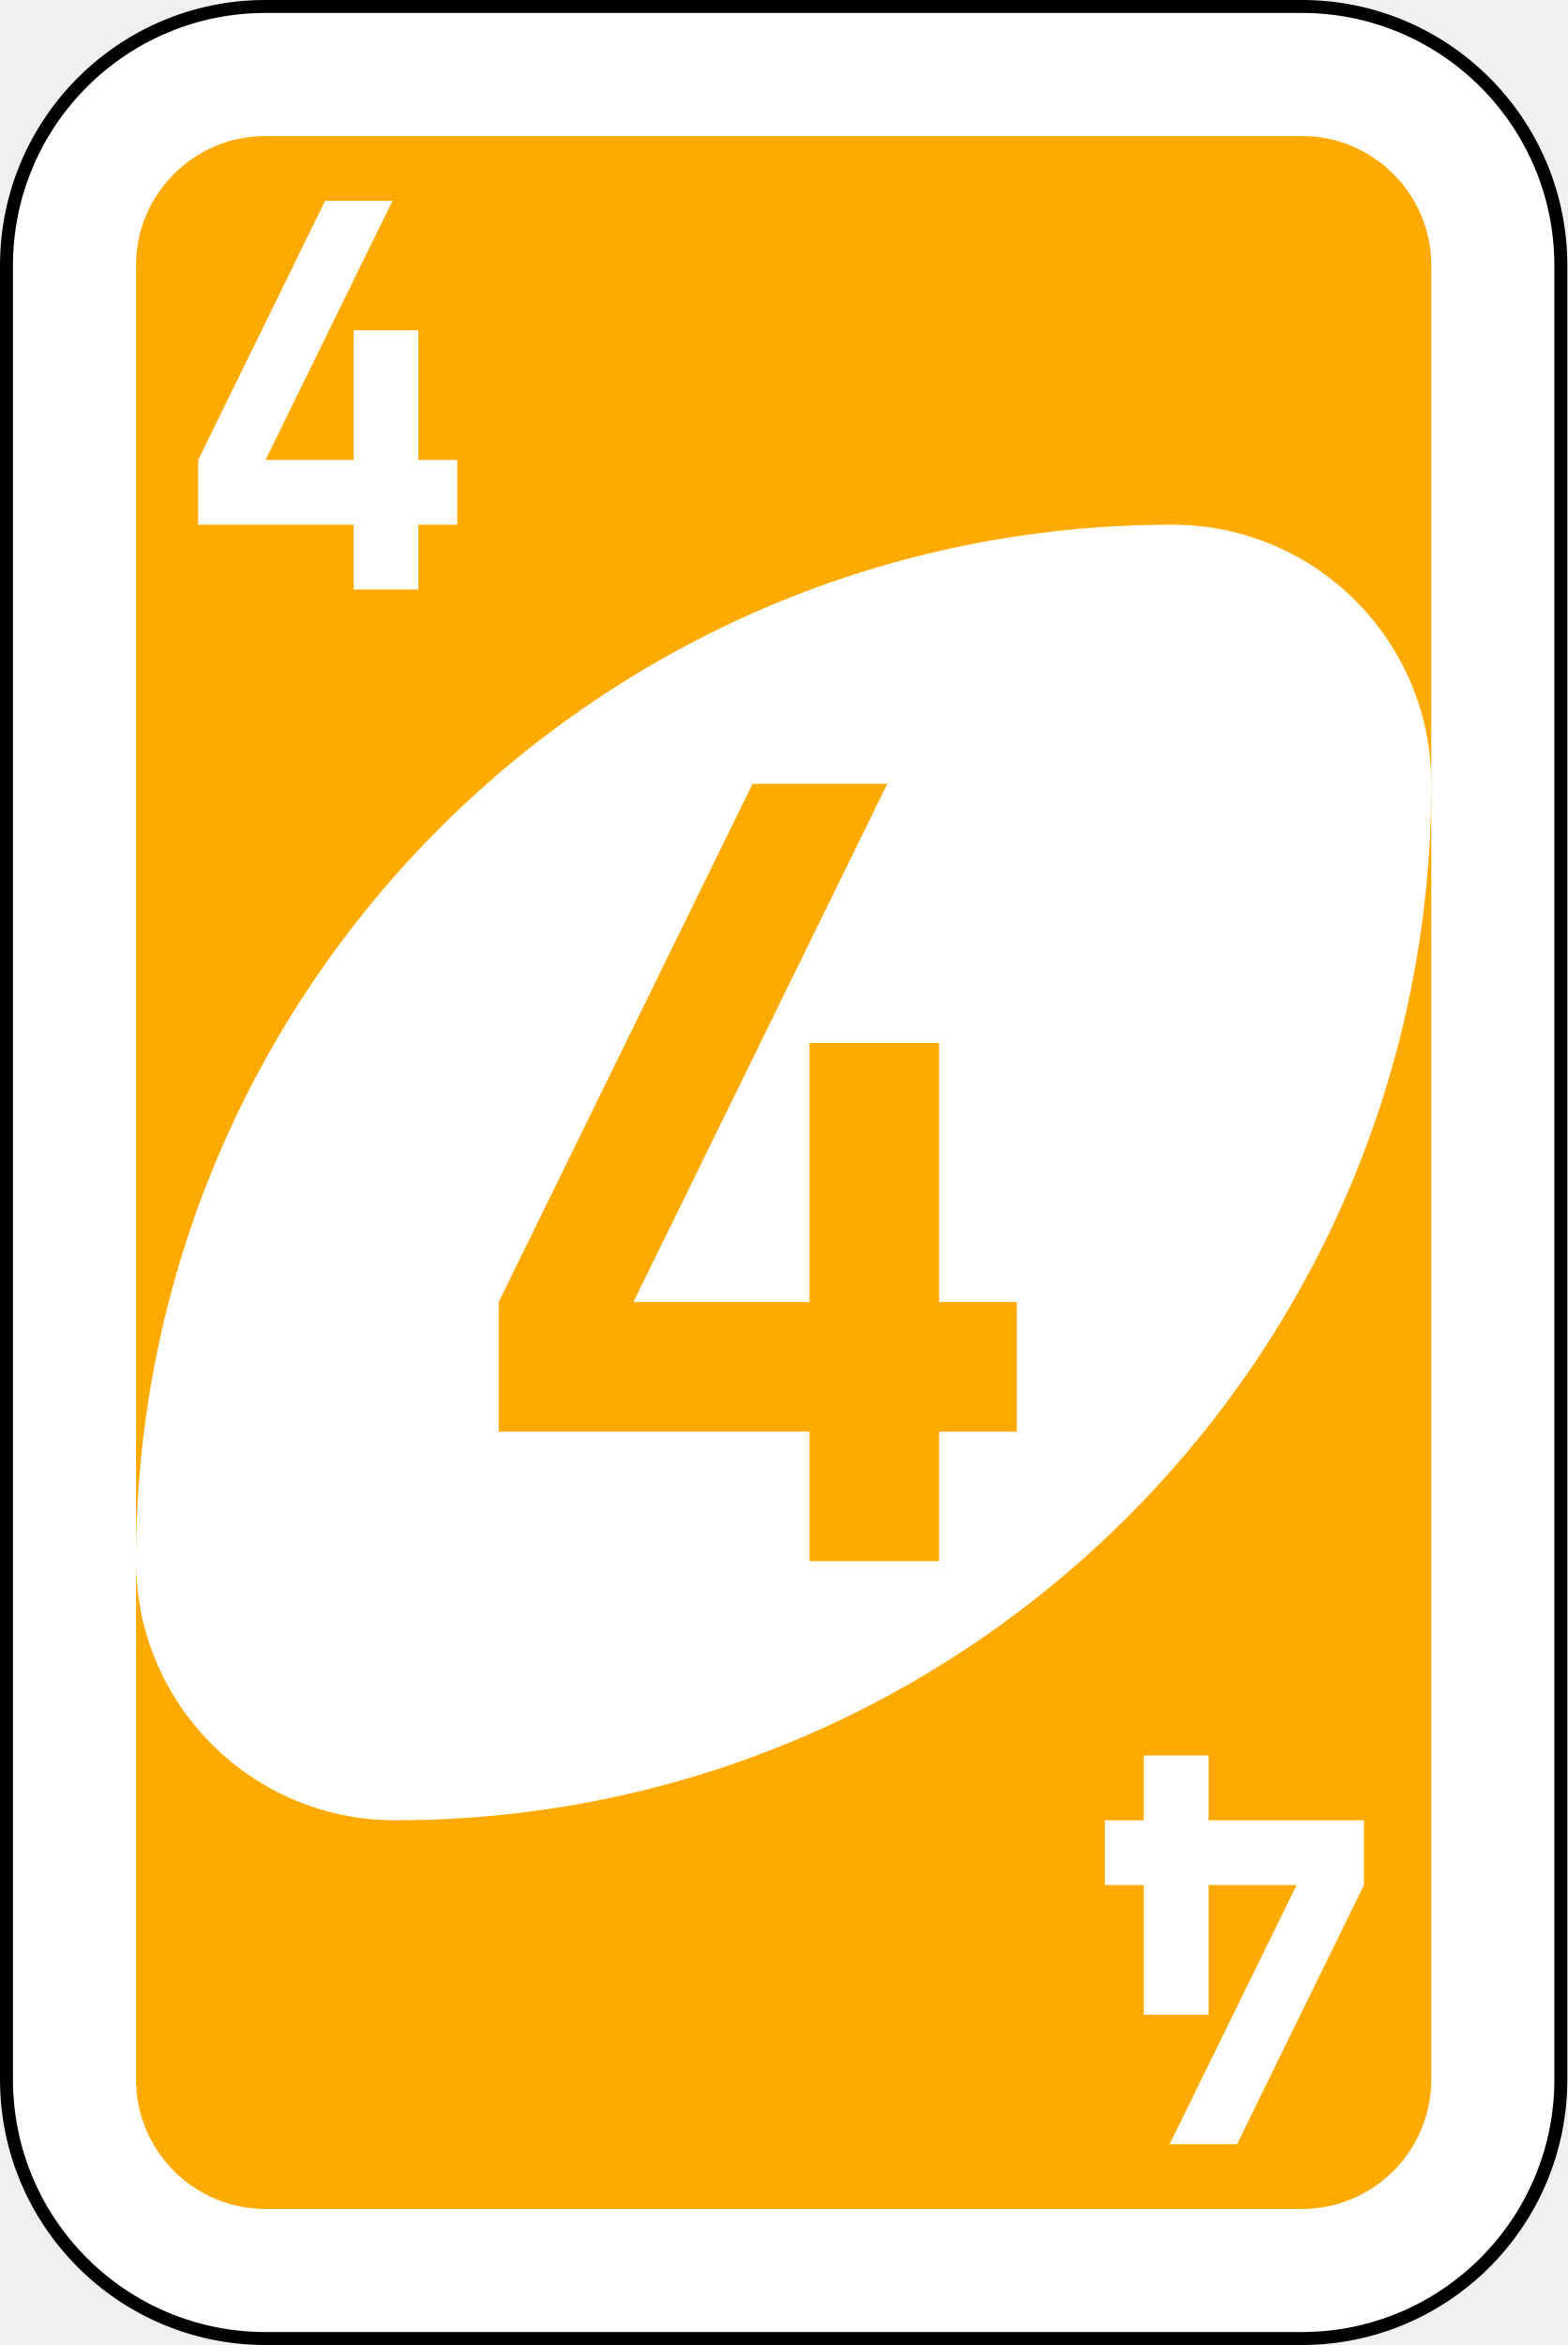
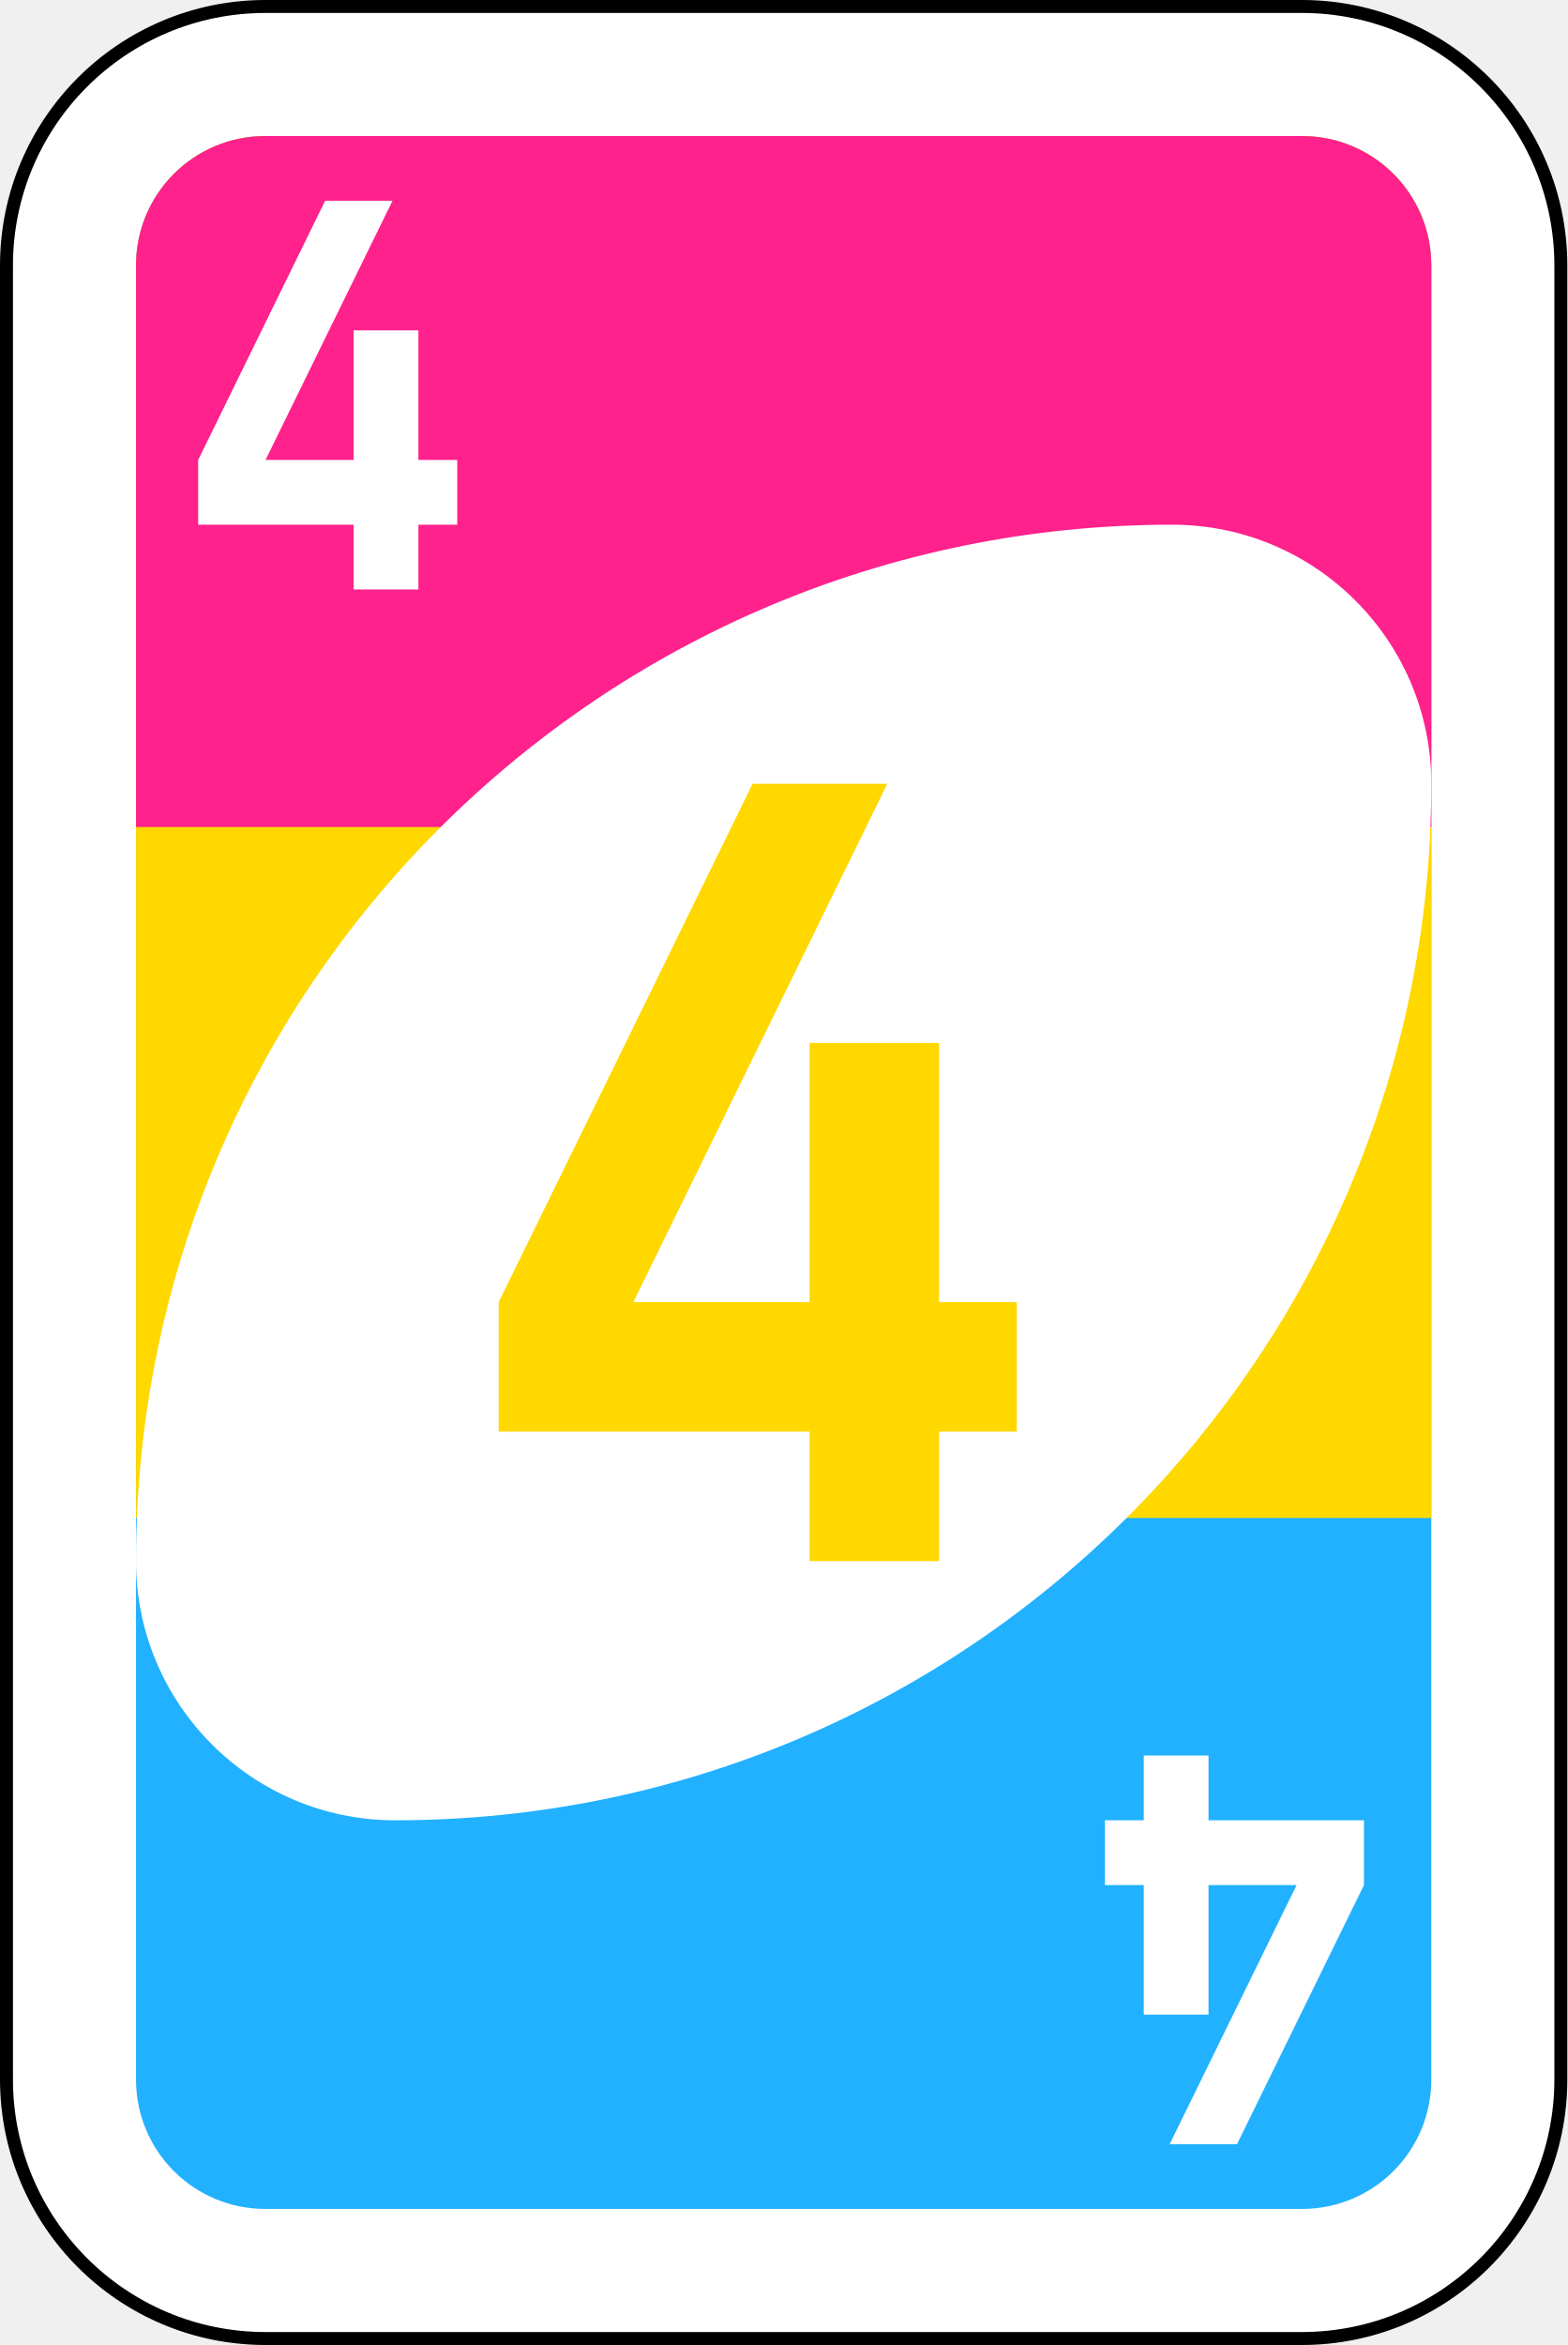
<svg xmlns="http://www.w3.org/2000/svg" width="68.298mm" height="102.164mm" viewBox="0 0 242 362" id="svg6717" version="1.1">
  <defs id="defs6719" />
  <g id="layer1" transform="translate(-236.1428,-337.0765)">
-     <g id="g6587-1" transform="matrix(4,0,0,4,-722.8572,-991.3724)">
-       <rect style="fill:#ffffff;fill-opacity:1;fill-rule:evenodd;stroke:#000000;stroke-width:0.5;stroke-miterlimit:4;stroke-dasharray:none" id="rect2987-8-5-0-4" y="332.362" x="240" ry="10" rx="10" height="90" width="60" />
-       <rect style="fill:#ffaa00;fill-opacity:1;fill-rule:evenodd;stroke:none" id="rect3757-26-33-8-8" y="337.362" x="245" ry="5" rx="5" height="80" width="50" />
-       <path style="fill:#ffffff;fill-opacity:1;fill-rule:evenodd;stroke:none" id="path3773-0-4-8-4-60-3-8-4" d="m 285,352.362 c -22.091,0 -40,17.909 -40,40 0,5.523 4.477,10 10,10 22.091,0 40,-17.909 40,-40 0,-5.523 -4.477,-10 -10,-10 z" />
-       <path style="fill:#ffaa00;fill-opacity:1;stroke:none" id="rect3980-7-6-2-9-5-60-2-9" d="M 268.8,362.362 259,382.362 l 0,5 12,0 0,5 5,0 0,-5 3,0 0,-5 -3,0 0,-10 -5,0 0,10 -6.8,0 9.8,-20 z" />
-       <path style="fill:#ffffff;fill-opacity:1;stroke:none" id="rect3980-7-6-2-9-5-60-5-3-2" d="m 252.3,339.862 -4.9,10 0,2.5 6,0 0,2.5 2.5,0 0,-2.5 1.5,0 0,-2.5 -1.5,0 0,-5 -2.5,0 0,5 -3.4,0 4.9,-10 z" />
-       <path style="fill:#ffffff;fill-opacity:1;stroke:none" id="rect3980-7-6-2-9-5-60-5-3-9-0" d="m 287.5,414.862 4.9,-10 0,-2.5 -6,0 0,-2.5 -2.5,0 0,2.5 -1.5,0 0,2.5 1.5,0 0,5 2.5,0 0,-5 3.4,0 -4.9,10 z" />
+     <g id="layer1-4" transform="translate(6.3510742e-5,7.4501953e-5)">
+       <rect style="fill:#ffffff;fill-opacity:1;fill-rule:evenodd;stroke:#000000;stroke-width:2;stroke-miterlimit:4;stroke-dasharray:none" id="rect2987-8-5-81-7-4-9-0" y="338.076" x="237.143" ry="40" rx="40" height="360" width="240" />
+       <g id="g915" transform="matrix(0.2499996,0,0,0.666666,257.1428,358.0764)">
+         <path id="path898" style="fill:#21b1ff;fill-opacity:1;stroke-width:0.435" d="m 43.732,22.4 c -11.819,0 -21.332,9.513 -21.332,21.332 V 342.4 c 0,11.819 9.513,21.332 21.332,21.332 H 214.4 c 11.819,0 21.332,-9.513 21.332,-21.332 V 43.732 c 0,-11.819 -9.513,-21.332 -21.332,-21.332 z" transform="matrix(3.750006,0,0,1.406251,-83.99993,-31.49993)" />
+         <path id="path900" style="fill:#ffd800;fill-opacity:1;stroke-width:0.435" d="m 43.732,22.4 c -11.819,0 -21.332,9.513 -21.332,21.332 V 249.955 H 235.732 V 43.732 c 0,-11.819 -9.513,-21.332 -21.332,-21.332 z" transform="matrix(3.750006,0,0,1.406251,-83.99993,-31.49993)" />
+         <path id="path902" style="fill:#ff218c;fill-opacity:1;stroke-width:0.435" d="m 43.732,22.4 c -11.819,0 -21.332,9.513 -21.332,21.332 V 136.178 H 235.732 V 43.732 c 0,-11.819 -9.513,-21.332 -21.332,-21.332 z" transform="matrix(3.750006,0,0,1.406251,-83.99993,-31.49993)" />
+       </g>
+       <path style="fill:#ffffff;fill-opacity:1;fill-rule:evenodd;stroke:none;stroke-width:4" id="path3773-0-4-8-4-60-3-86-29-8-8-8" d="m 417.143,418.076 c -88.366,0 -160,71.634 -160,160 0,22.091 17.909,40 40,40 88.366,0 160,-71.634 160,-160 0,-22.091 -17.909,-40 -40,-40 z" />
    </g>
+     <path style="fill:#ffd800;fill-opacity:1;stroke:none;stroke-width:4" id="rect3980-7-6-2-9-5-60-2-9" d="m 352.343,458.076 -39.2,80 v 20 h 48 v 20 h 20 V 558.076 h 12 v -20 h -12 v -40 h -20 v 40 h -27.2 l 39.2,-80 z" />
+     <path style="fill:#ffffff;fill-opacity:1;stroke:none;stroke-width:4" id="rect3980-7-6-2-9-5-60-5-3-2" d="m 286.343,368.076 -19.6,40 v 10 h 24 v 10 h 10 v -10 h 6 v -10 h -6 v -20 h -10 v 20 h -13.6 l 19.6,-40 z" />
+     <path style="fill:#ffffff;fill-opacity:1;stroke:none;stroke-width:4" id="rect3980-7-6-2-9-5-60-5-3-9-0" d="m 427.143,668.076 19.6,-40 v -10 h -24 v -10 h -10 v 10 h -6 v 10 h 6 v 20 h 10 V 628.076 h 13.6 l -19.6,40 z" />
  </g>
</svg>
